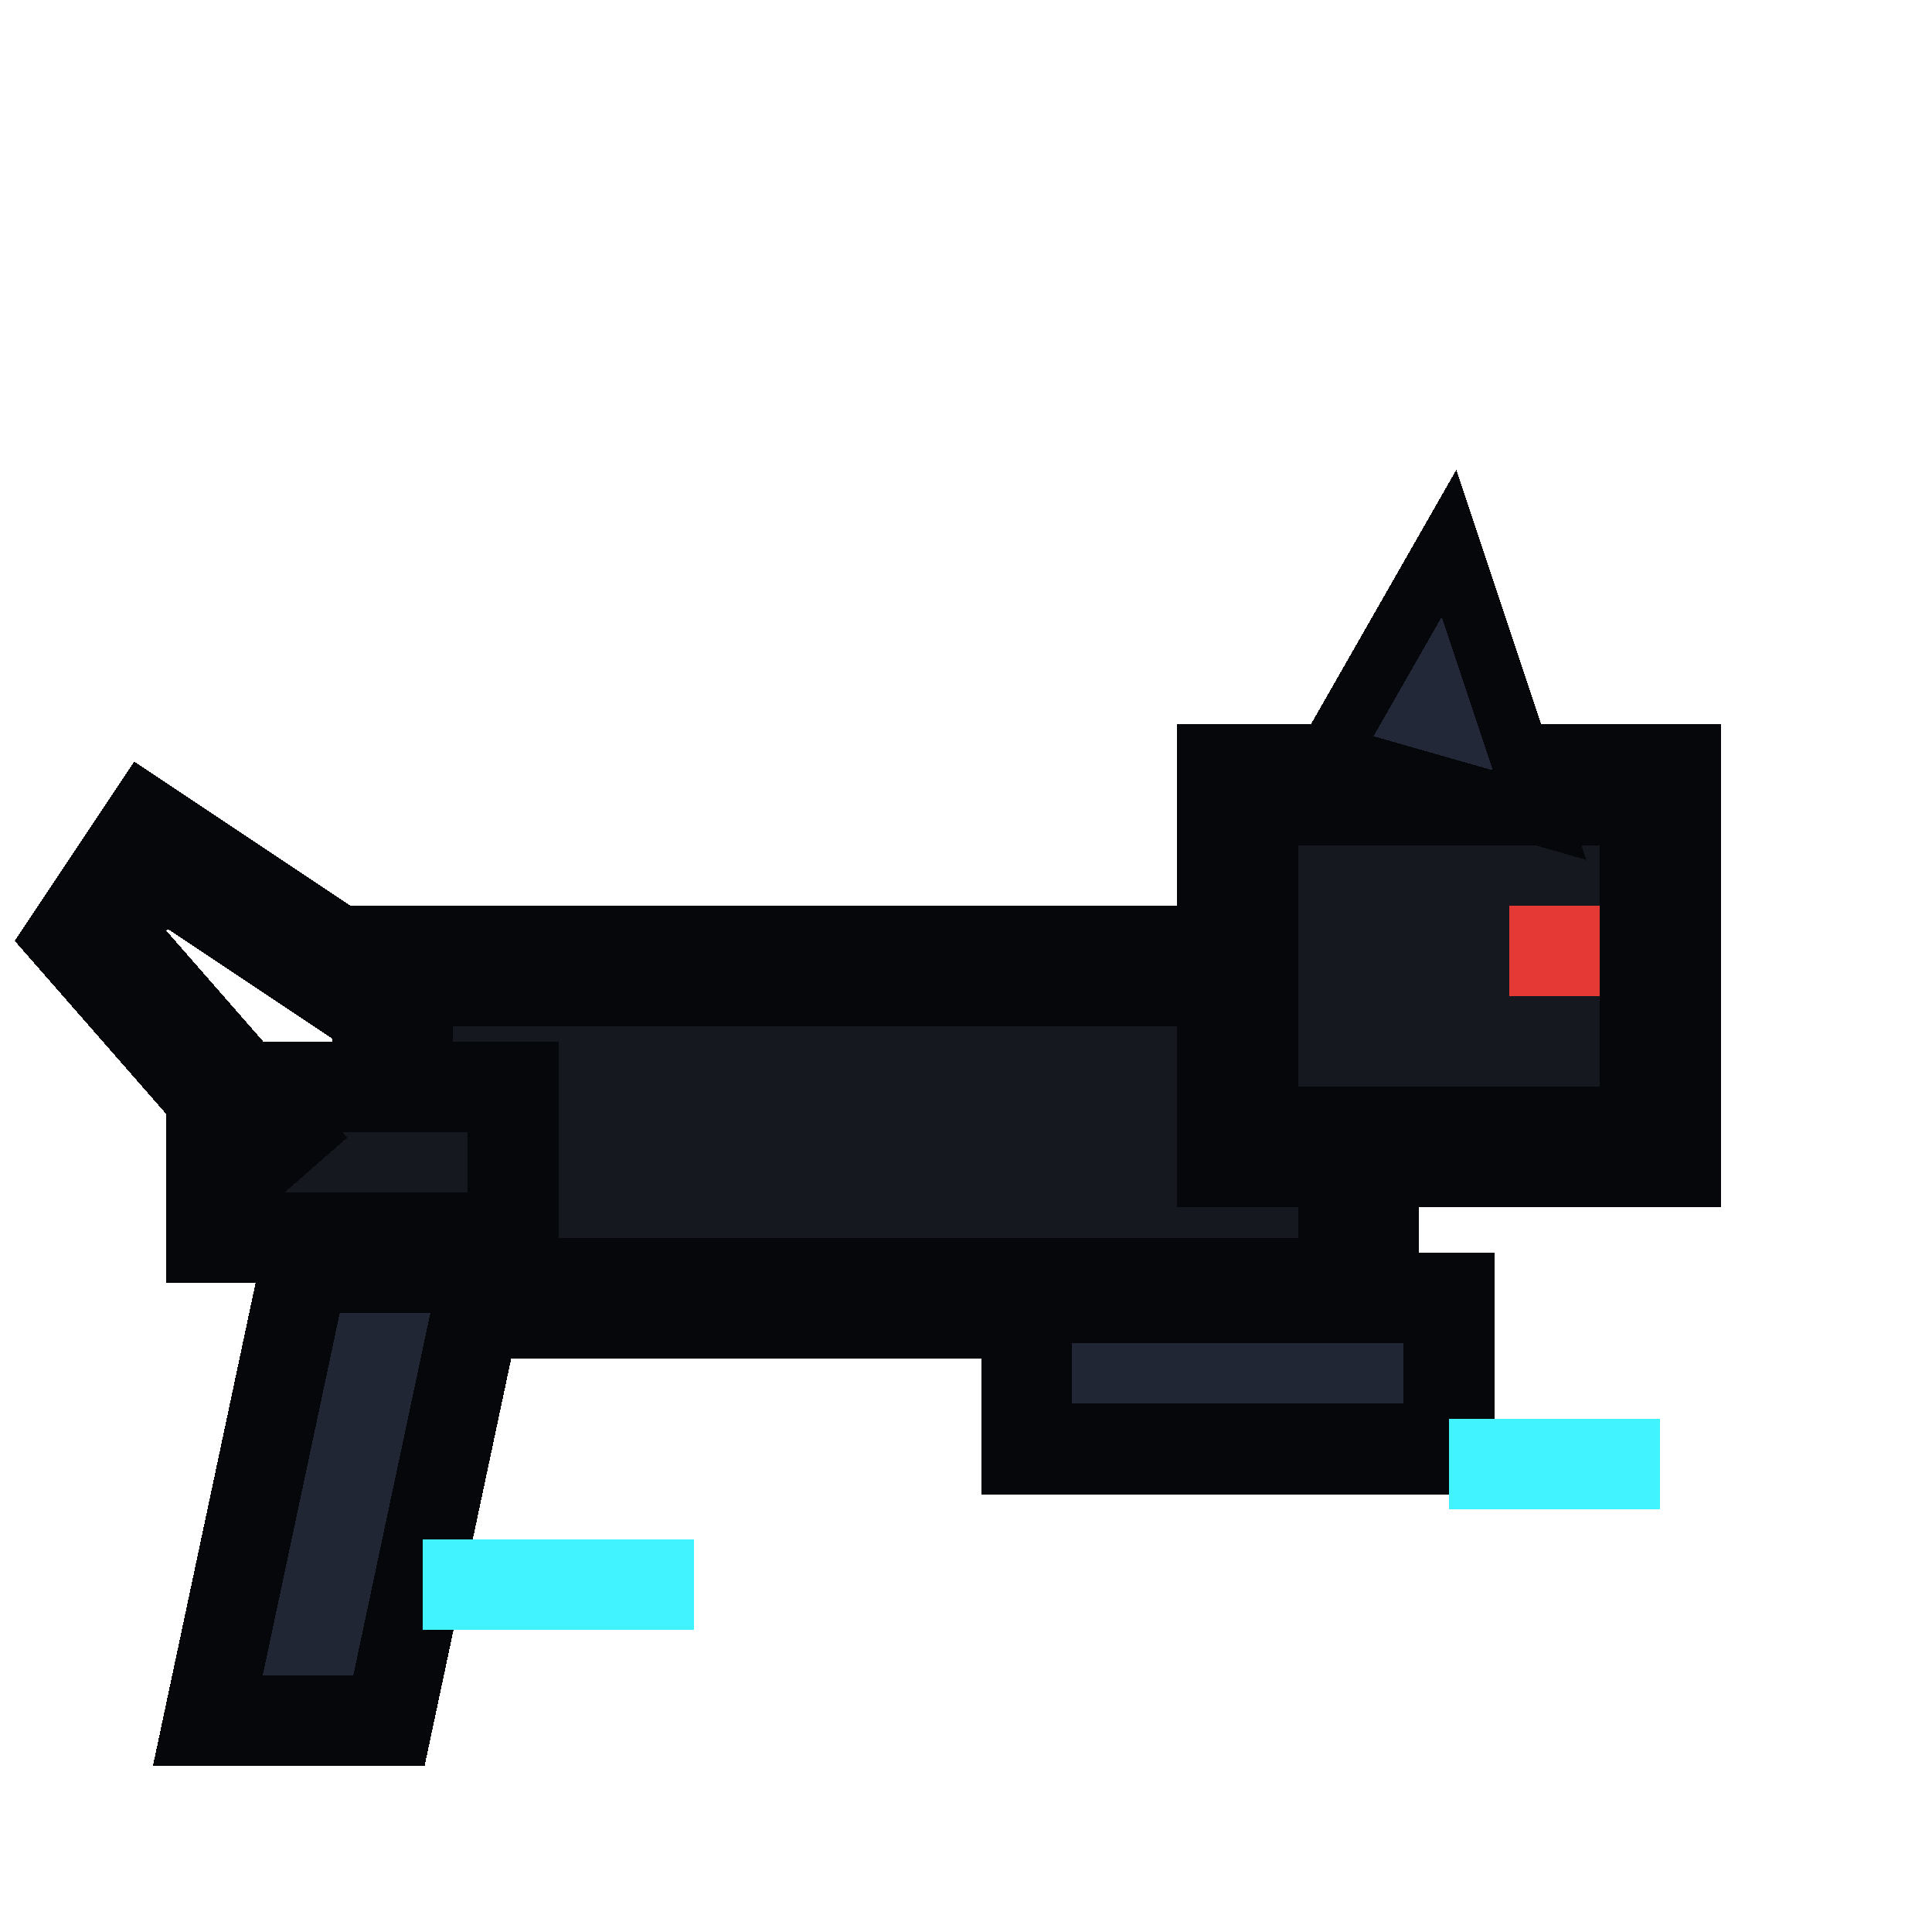
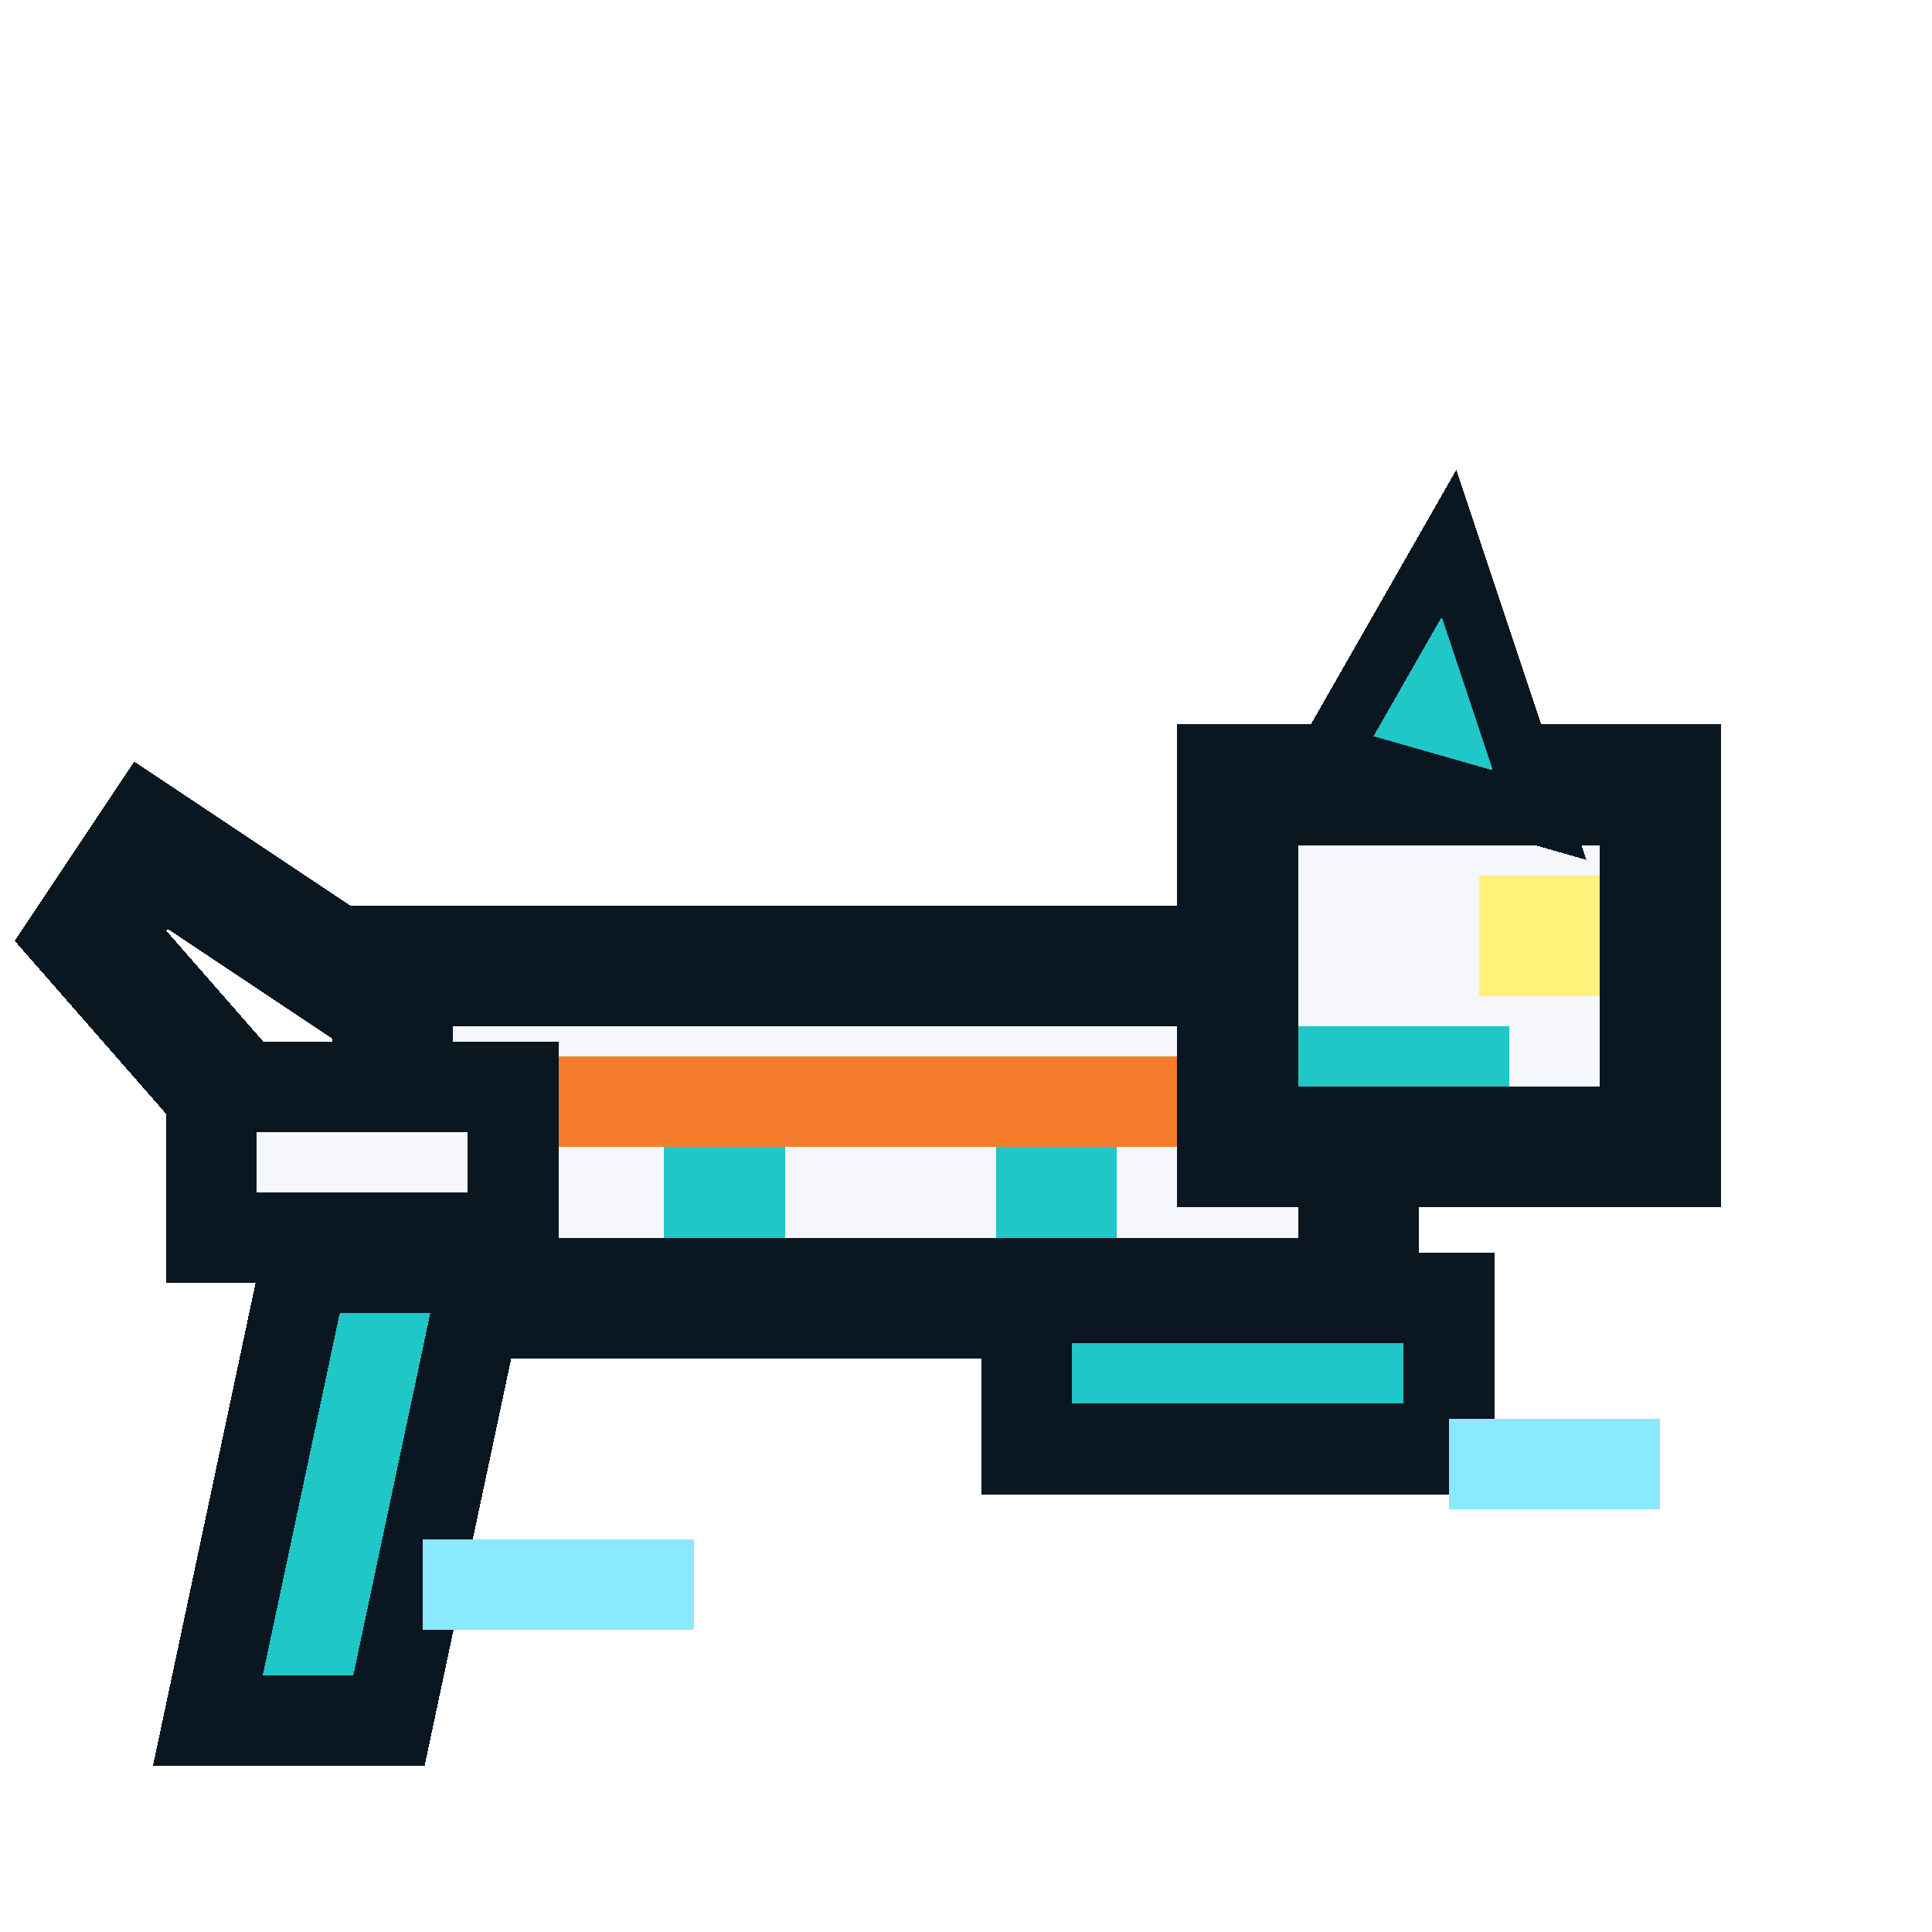
<svg xmlns="http://www.w3.org/2000/svg" width="64" height="64" viewBox="0 0 64 64" shape-rendering="crispEdges">
-   <rect x="13" y="32" width="32" height="11" fill="#161820" stroke="#05070a" stroke-width="4" />
-   <rect x="41" y="26" width="14" height="12" fill="#161820" stroke="#05070a" stroke-width="4" />
-   <polygon points="44,25 48,18 51,27" fill="#222838" stroke="#05070a" stroke-width="2" />
-   <rect x="50" y="30" width="3" height="3" fill="#e53935" />
-   <rect x="7" y="36" width="10" height="5" fill="#161820" stroke="#05070a" stroke-width="3" />
-   <rect x="19" y="42" width="6" height="15" fill="#202633" stroke="#05070a" stroke-width="3" transform="skewX(-12)" />
-   <rect x="34" y="43" width="14" height="5" fill="#202633" stroke="#05070a" stroke-width="3" />
-   <rect x="14" y="51" width="9" height="3" fill="#41f2ff" />
-   <rect x="48" y="47" width="7" height="3" fill="#41f2ff" />
-   <path d="M14 34 L5 28 L3 31 L10 39" fill="none" stroke="#05070a" stroke-width="4" />
+   <path d="M14 34 L5 28 L3 31 L10 39" fill="none" stroke="#0b1720" stroke-width="4" />
+   <rect x="13" y="32" width="32" height="11" fill="#f5f7fb" stroke="#0b1720" stroke-width="4" />
+   <rect x="17" y="35" width="24" height="3" fill="#f47c2c" />
+   <rect x="22" y="38" width="4" height="3" fill="#1fc7c7" />
+   <rect x="33" y="38" width="4" height="3" fill="#1fc7c7" />
+   <rect x="41" y="26" width="14" height="12" fill="#f5f7fb" stroke="#0b1720" stroke-width="4" />
+   <polygon points="44,25 48,18 51,27" fill="#1fc7c7" stroke="#0b1720" stroke-width="2" />
+   <rect x="49" y="29" width="4" height="4" fill="#fff27a" />
+   <rect x="43" y="34" width="7" height="2" fill="#1fc7c7" />
+   <rect x="7" y="36" width="10" height="5" fill="#f5f7fb" stroke="#0b1720" stroke-width="3" />
+   <rect x="19" y="42" width="6" height="15" fill="#1fc7c7" stroke="#0b1720" stroke-width="3" transform="skewX(-12)" />
+   <rect x="34" y="43" width="14" height="5" fill="#1fc7c7" stroke="#0b1720" stroke-width="3" />
+   <rect x="14" y="51" width="9" height="3" fill="#8be9ff" />
+   <rect x="48" y="47" width="7" height="3" fill="#8be9ff" />
</svg>
